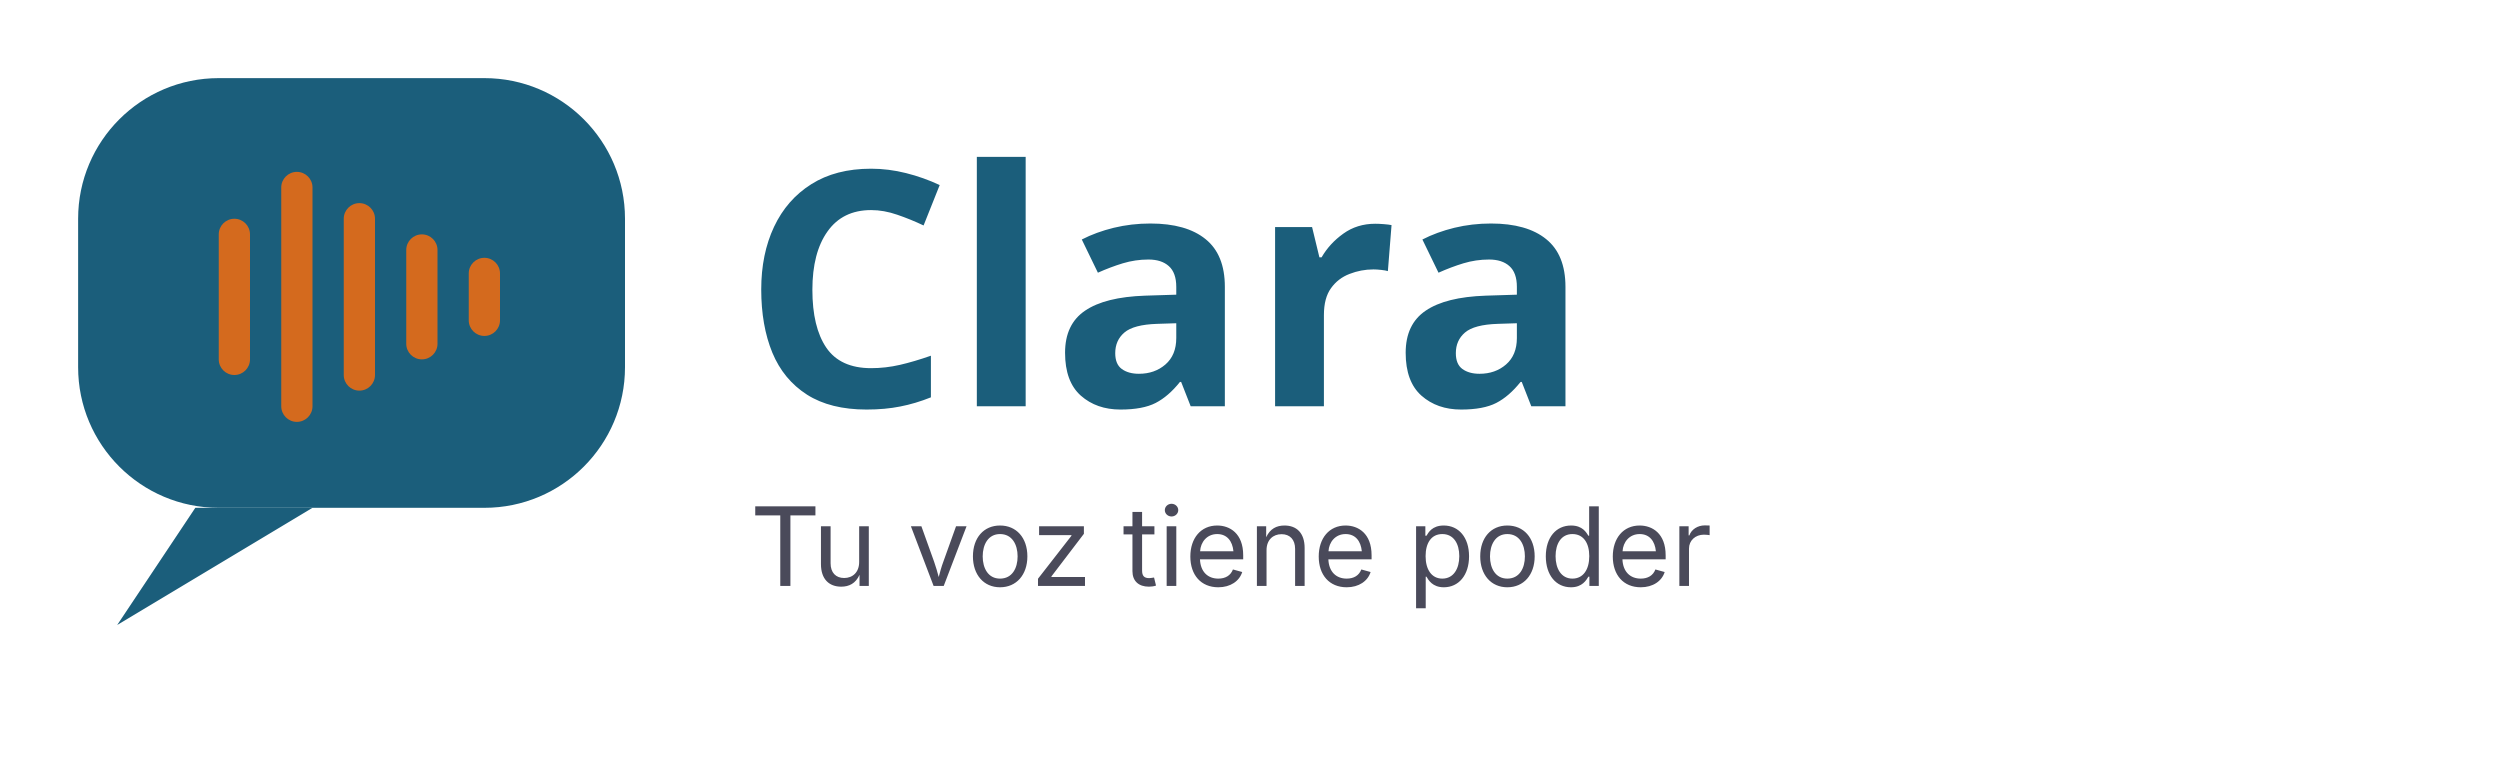
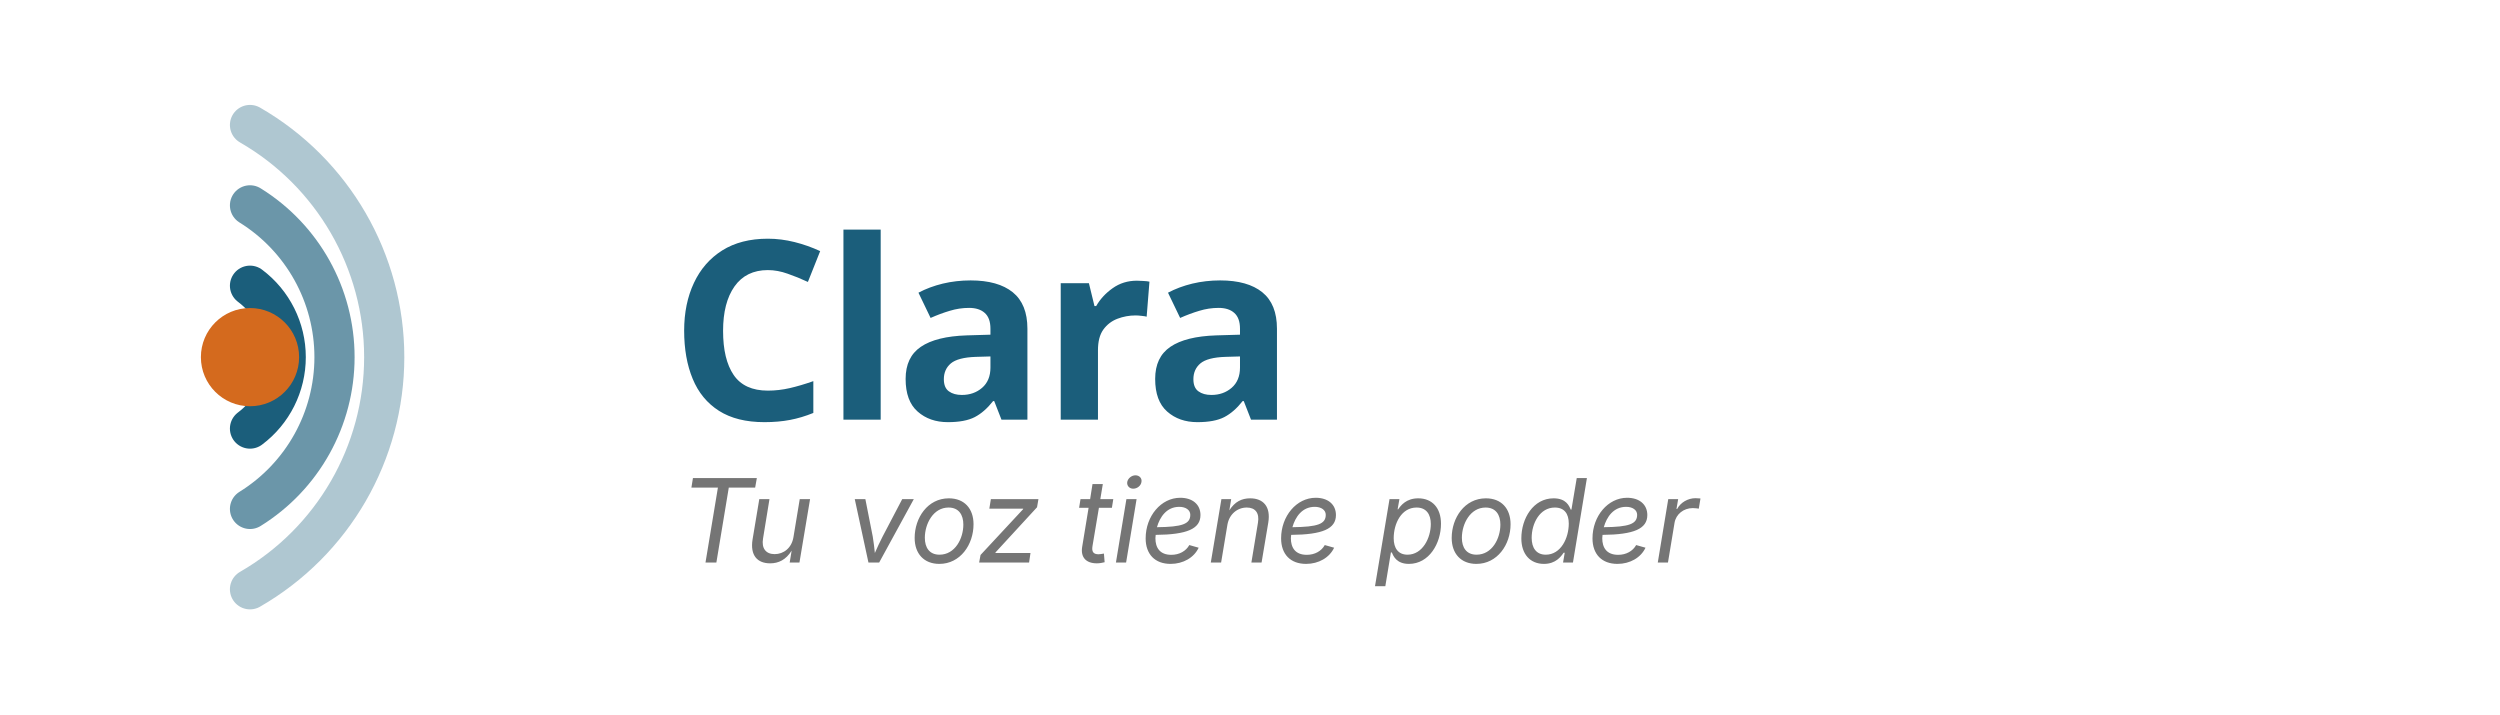
- <svg xmlns="http://www.w3.org/2000/svg" viewBox="0 0 320 100" fill="none">
-   <rect x="10" y="10" width="70" height="55" rx="18" fill="#1B5E7B" />
-   <path d="M25 65 L15 80 L40 65" fill="#1B5E7B" />
-   <rect x="28" y="28" width="4" height="20" rx="2" fill="#D46A1E" />
-   <rect x="36" y="22" width="4" height="32" rx="2" fill="#D46A1E" />
-   <rect x="44" y="26" width="4" height="24" rx="2" fill="#D46A1E" />
-   <rect x="52" y="30" width="4" height="16" rx="2" fill="#D46A1E" />
-   <rect x="60" y="33" width="4" height="10" rx="2" fill="#D46A1E" />
-   <text x="95" y="52" font-family="'Atkinson Hyperlegible', system-ui, sans-serif" font-weight="700" font-size="42" fill="#1B5E7B">Clara</text>
-   <text x="96" y="75" font-family="Inter, system-ui, sans-serif" font-weight="400" font-size="14" fill="#4A4A5A">Tu voz tiene poder</text>
+ <svg xmlns="http://www.w3.org/2000/svg" viewBox="0 0 280 80" fill="none">
+   <path d="M 28 14 A 30 30 0 0 1 28 66" stroke="#1B5E7B" stroke-width="4.5" stroke-linecap="round" fill="none" opacity="0.35" />
+   <path d="M 28 23 A 20 20 0 0 1 28 57" stroke="#1B5E7B" stroke-width="4.5" stroke-linecap="round" fill="none" opacity="0.65" />
+   <path d="M 28 32 A 10 10 0 0 1 28 48" stroke="#1B5E7B" stroke-width="4.5" stroke-linecap="round" fill="none" opacity="1" />
+   <circle cx="28" cy="40" r="5.5" fill="#D46A1E" />
+   <text x="75" y="47" font-family="'Atkinson Hyperlegible', system-ui, sans-serif" font-weight="600" font-size="28" fill="#1B5E7B" letter-spacing="-0.02em">Clara</text>
+   <text x="76" y="63" font-family="Inter, system-ui, sans-serif" font-weight="400" font-size="13" fill="#757575" font-style="italic">Tu voz tiene poder</text>
</svg>
